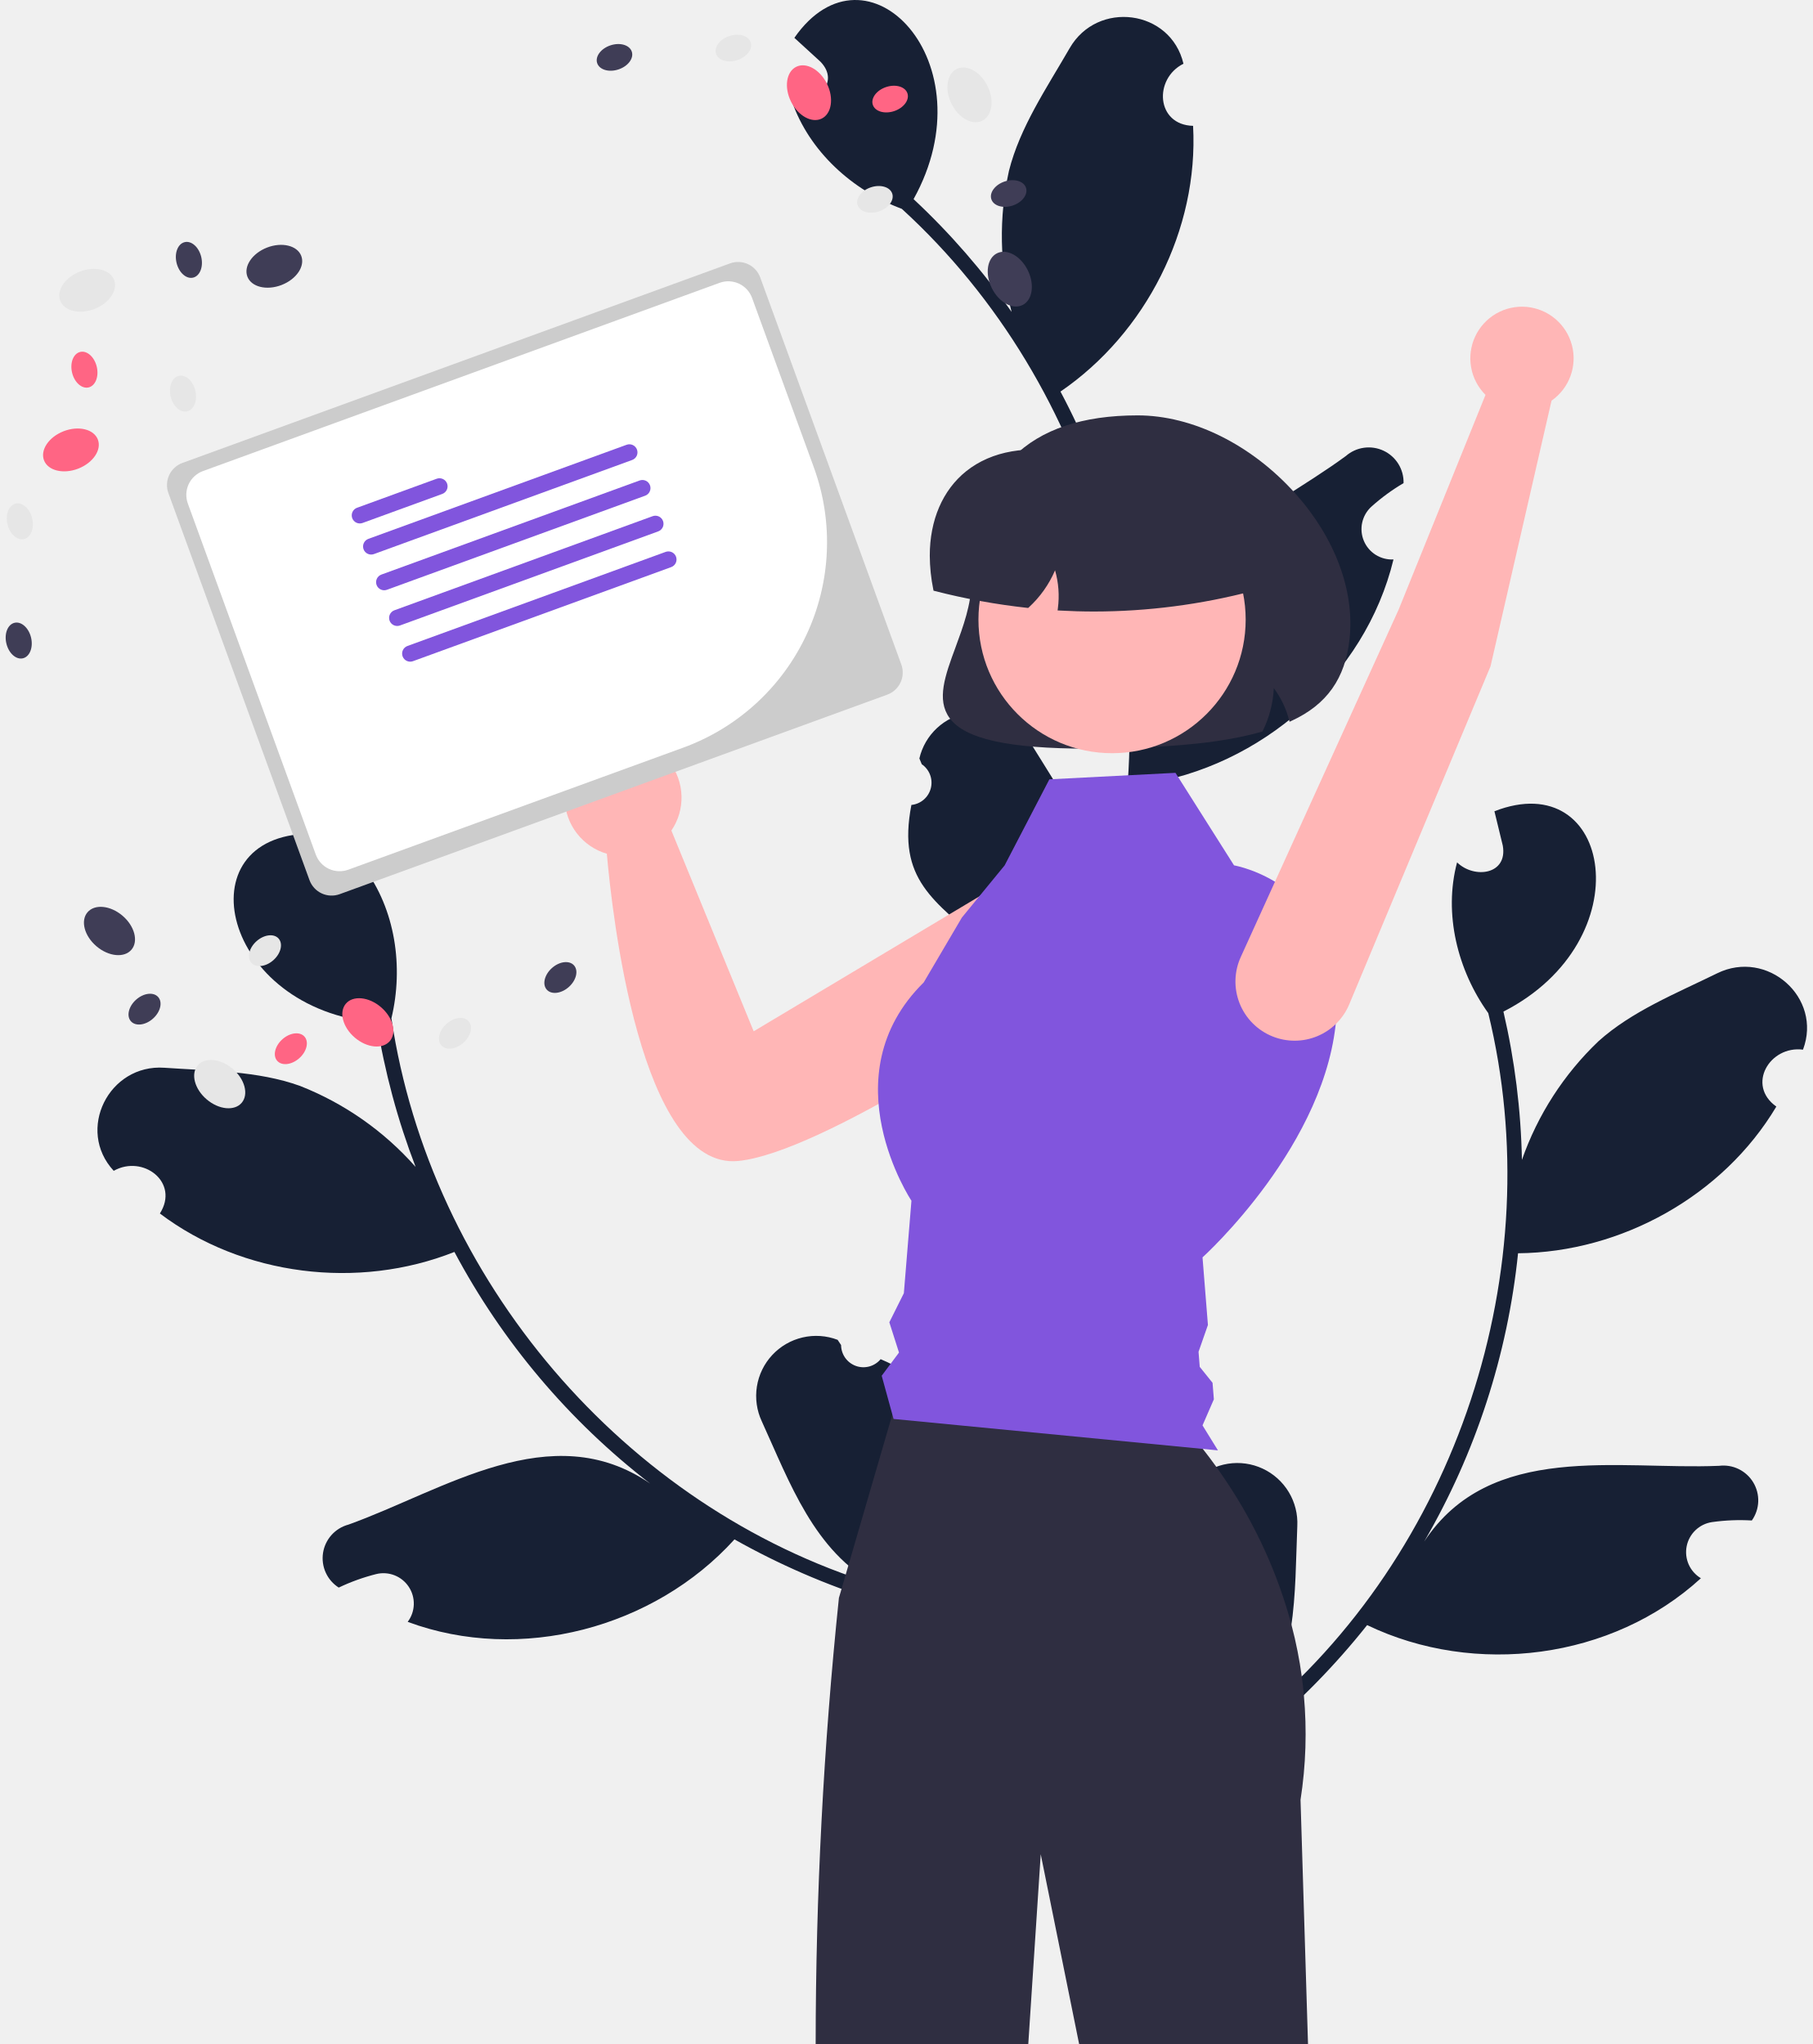
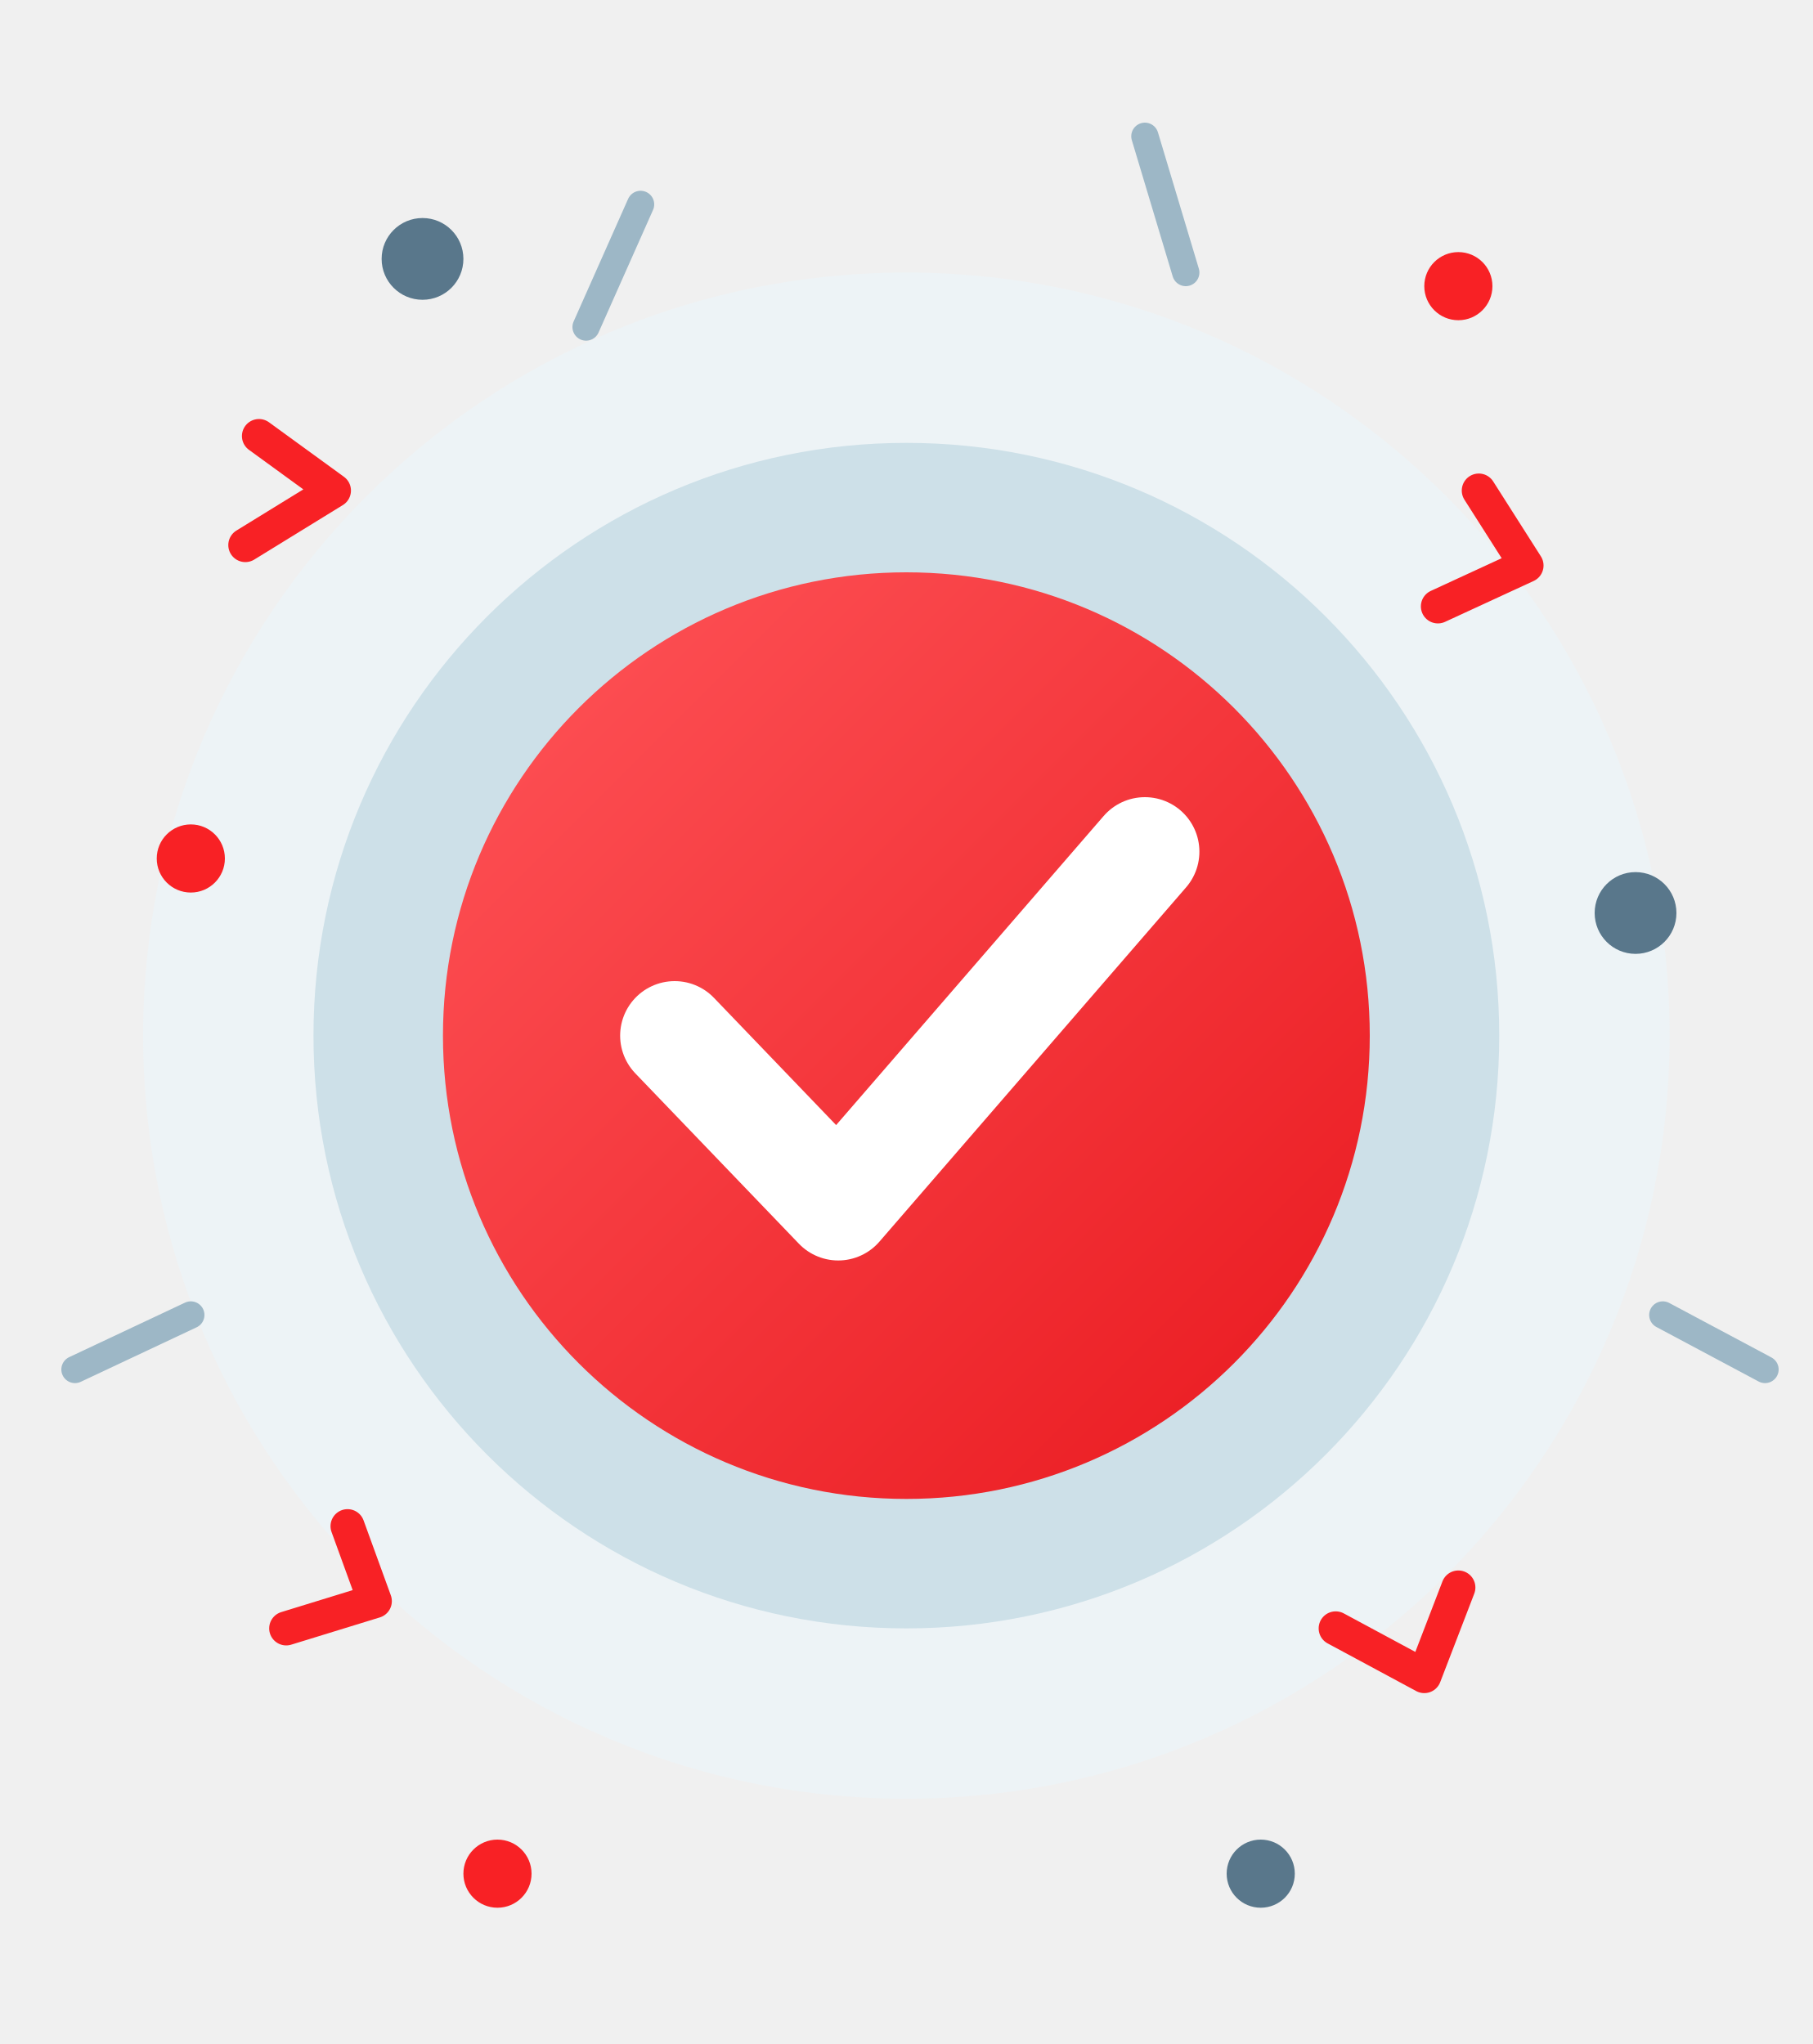
- <svg xmlns="http://www.w3.org/2000/svg" width="266" height="300" viewBox="0 0 266 300" fill="none">
-   <g clip-path="url(#clip0_848_5808)">
-     <path d="M170.775 222.111C171.368 222.428 172.045 222.555 172.713 222.474C173.38 222.394 174.008 222.111 174.509 221.662C175.01 221.214 175.361 220.622 175.515 219.967C175.669 219.312 175.617 218.626 175.368 218.001C175.435 217.669 175.483 217.43 175.55 217.098C176.833 215.9 178.445 215.112 180.179 214.837C181.912 214.561 183.689 214.809 185.281 215.549C186.873 216.29 188.207 217.489 189.113 218.992C190.019 220.496 190.455 222.236 190.366 223.989C189.959 233.877 190.448 244.547 183.876 252.518C213.871 228.007 227.548 186.252 218.388 148.696C213.893 142.433 211.796 134.113 213.812 126.573C216.341 129.033 221.272 128.372 220.519 124.114C220.114 122.43 219.696 120.752 219.292 119.069C236.568 112.328 241.079 138.016 220.614 148.475C222.274 155.615 223.183 162.909 223.327 170.238C225.637 163.629 229.483 157.664 234.549 152.832C239.453 148.416 245.939 145.819 251.972 142.856C259.313 139.242 267.461 146.408 264.571 154.058C259.683 153.433 256.225 159.274 260.66 162.413C252.871 175.495 237.935 183.81 222.76 183.942C221.226 198.868 216.527 213.297 208.978 226.265C218.672 211.524 237.432 215.768 252.258 215.14C253.242 215.016 254.241 215.181 255.132 215.615C256.024 216.049 256.77 216.733 257.279 217.583C257.789 218.434 258.04 219.414 258.002 220.405C257.963 221.396 257.638 222.354 257.064 223.163C255.114 223.048 253.157 223.128 251.222 223.4C250.312 223.535 249.466 223.948 248.8 224.583C248.134 225.217 247.681 226.042 247.502 226.944C247.323 227.847 247.428 228.782 247.801 229.623C248.175 230.463 248.8 231.168 249.59 231.639C236.584 243.562 216.431 246.125 200.614 238.517C195.938 244.408 190.662 249.796 184.871 254.596L161.356 243.387C161.397 243.085 161.449 242.779 161.498 242.482C163.609 243.656 165.857 244.568 168.19 245.196C165.681 235.633 162.886 230.031 170.774 222.111H170.775Z" fill="#172034" />
-     <path d="M129.224 199.488C128.794 200.006 128.215 200.379 127.567 200.556C126.918 200.734 126.23 200.708 125.597 200.481C124.963 200.255 124.415 199.839 124.025 199.291C123.636 198.742 123.425 198.087 123.42 197.415C123.233 197.132 123.098 196.929 122.911 196.647C121.271 196.021 119.481 195.9 117.771 196.299C116.061 196.697 114.51 197.597 113.315 198.883C112.12 200.169 111.336 201.783 111.064 203.517C110.793 205.252 111.045 207.028 111.789 208.618C115.895 217.622 119.467 227.688 128.561 232.591C91.535 221.205 63.119 187.693 57.436 149.457C59.236 141.961 58.04 133.464 53.329 127.242C51.914 130.474 47.099 131.722 46.19 127.494C45.93 125.782 45.684 124.071 45.423 122.359C26.881 122.633 32.393 148.125 55.291 150.092C56.447 157.33 58.356 164.428 60.987 171.27C56.355 166.021 50.543 161.947 44.029 159.383C37.821 157.143 30.835 157.184 24.13 156.716C15.967 156.138 11.125 165.848 16.687 171.842C20.977 169.42 26.384 173.526 23.46 178.106C35.609 187.283 52.577 189.35 66.681 183.748C73.733 196.993 83.527 208.583 95.41 217.746C80.872 207.751 65.098 218.758 51.13 223.769C50.172 224.025 49.31 224.554 48.648 225.292C47.986 226.03 47.553 226.945 47.402 227.925C47.251 228.905 47.388 229.908 47.797 230.811C48.206 231.714 48.869 232.478 49.706 233.011C51.469 232.17 53.311 231.505 55.206 231.028C56.099 230.809 57.038 230.873 57.895 231.209C58.751 231.545 59.482 232.138 59.988 232.907C60.494 233.675 60.75 234.581 60.721 235.5C60.692 236.42 60.379 237.308 59.825 238.042C76.368 244.179 95.999 238.951 107.778 225.938C114.33 229.63 121.249 232.63 128.422 234.891L145.972 215.64C145.821 215.376 145.657 215.113 145.5 214.856C143.987 216.74 142.25 218.431 140.326 219.893C139.042 210.09 139.518 203.848 129.224 199.488L129.224 199.488Z" fill="#172034" />
-     <path d="M133.74 118.143C134.409 118.075 135.042 117.803 135.551 117.364C136.061 116.925 136.423 116.34 136.589 115.688C136.755 115.037 136.717 114.35 136.48 113.72C136.242 113.091 135.817 112.55 135.262 112.17C135.132 111.857 135.038 111.632 134.909 111.319C135.306 109.609 136.205 108.057 137.491 106.861C138.776 105.665 140.389 104.881 142.124 104.608C143.858 104.335 145.634 104.586 147.224 105.33C148.815 106.073 150.147 107.274 151.051 108.779C156.226 117.214 162.581 125.799 161.569 136.081C172.804 99.009 160.876 56.721 132.333 30.652C125.11 27.959 118.73 22.221 116.2 14.838C119.671 15.47 123.396 12.172 120.396 9.057C119.122 7.885 117.839 6.725 116.565 5.553C127.148 -9.676 145.215 9.134 134.058 29.227C139.417 34.228 144.239 39.776 148.444 45.781C146.677 39.006 146.544 31.91 148.055 25.074C149.664 18.674 153.6 12.902 156.957 7.079C161.036 -0.015 171.795 1.391 173.661 9.353C169.255 11.559 169.641 18.336 175.073 18.47C175.901 33.672 168.138 48.902 155.614 57.472C162.663 70.719 166.807 85.317 167.77 100.291C167.599 82.649 185.539 75.713 197.497 66.925C198.244 66.274 199.165 65.854 200.147 65.717C201.129 65.58 202.129 65.732 203.027 66.154C203.924 66.576 204.679 67.25 205.2 68.093C205.72 68.937 205.984 69.914 205.959 70.905C204.276 71.898 202.696 73.055 201.242 74.36C200.561 74.979 200.089 75.793 199.89 76.692C199.691 77.59 199.775 78.527 200.129 79.376C200.484 80.225 201.092 80.943 201.871 81.433C202.65 81.922 203.562 82.159 204.48 82.11C200.331 99.259 185.03 112.623 167.658 115.126C167.06 122.623 165.685 130.038 163.554 137.251L137.784 141.056C137.649 140.784 137.522 140.5 137.397 140.226C139.804 140.024 142.178 139.528 144.465 138.748C137.051 132.208 131.607 129.117 133.739 118.143L133.74 118.143Z" fill="#172034" />
-     <path d="M159.659 109.879C147.927 109.879 141.563 108.446 139.341 105.385C137.38 102.685 138.695 99.123 140.217 94.997C141.311 92.032 142.551 88.672 142.551 85.346C142.551 69.168 150.754 60.966 166.931 60.966C174.98 60.966 183.622 65.242 190.049 72.403C195.891 78.914 198.802 86.707 198.034 93.782C197.405 99.585 194.704 103.402 189.534 105.793L189.232 105.933L189.146 105.611C188.699 103.945 187.944 102.379 186.918 100.992C186.819 103.169 186.27 105.301 185.307 107.255L185.252 107.366L185.133 107.4C179.282 109.067 172.338 109.518 166.941 109.725C164.315 109.827 161.888 109.879 159.659 109.879Z" fill="#2F2E41" />
-     <path d="M162.857 132.419C162.407 131.097 161.649 129.902 160.644 128.932C159.64 127.962 158.419 127.245 157.083 126.842C155.746 126.438 154.332 126.359 152.959 126.611C151.586 126.863 150.292 127.439 149.186 128.291L110.595 151.364L98.519 121.899C99.54 120.402 100.06 118.621 100.005 116.811C99.95 115.001 99.323 113.254 98.215 111.822C97.106 110.39 95.572 109.346 93.833 108.839C92.094 108.332 90.24 108.39 88.535 109.002C86.831 109.615 85.365 110.752 84.346 112.249C83.328 113.747 82.81 115.529 82.867 117.339C82.923 119.149 83.552 120.895 84.662 122.326C85.773 123.757 87.308 124.799 89.047 125.304C89.791 133.801 93.928 171.777 108.317 170.397C120.412 169.237 150.45 149.232 159.779 142.296C161.272 141.188 162.374 139.634 162.927 137.859C163.48 136.084 163.456 134.179 162.857 132.419Z" fill="#FFB6B6" />
-     <path d="M191.938 300H158.35L152.718 272.151L150.89 300H119.69C119.702 278.13 120.841 256.275 123.103 234.522L123.49 233.205L124.101 231.098L124.487 229.775L130.944 207.603L131.454 205.844H170.333C172.57 207.945 174.634 210.224 176.503 212.659C177.137 213.466 177.798 214.34 178.476 215.282C178.947 215.948 179.434 216.649 179.922 217.383C184.254 223.833 187.492 230.953 189.506 238.456V238.462C189.848 239.745 190.15 241.059 190.414 242.402V242.408C190.649 243.601 190.857 244.812 191.019 246.051C191.142 246.953 191.249 247.866 191.327 248.791C191.795 253.914 191.631 259.076 190.84 264.159L191.938 300Z" fill="#2F2E41" />
-     <path d="M13.854 45.352C16.035 44.508 17.328 42.593 16.74 41.076C16.153 39.559 13.908 39.013 11.727 39.857C9.546 40.702 8.254 42.616 8.841 44.134C9.428 45.651 11.673 46.197 13.854 45.352Z" fill="#E6E6E6" />
-     <path d="M41.318 41.829C43.5 40.985 44.792 39.07 44.204 37.553C43.617 36.035 41.373 35.49 39.191 36.334C37.01 37.179 35.718 39.093 36.305 40.611C36.893 42.128 39.137 42.674 41.318 41.829Z" fill="#3F3D56" />
-     <path d="M11.472 68.784C13.653 67.94 14.946 66.025 14.358 64.508C13.771 62.99 11.526 62.445 9.345 63.289C7.164 64.133 5.872 66.048 6.459 67.565C7.046 69.083 9.291 69.628 11.472 68.784Z" fill="#FF6584" />
-     <path d="M3.527 79.12C4.528 78.883 5.063 77.525 4.722 76.086C4.382 74.648 3.295 73.674 2.294 73.91C1.293 74.147 0.758 75.505 1.098 76.944C1.439 78.382 2.526 79.357 3.527 79.12Z" fill="#E6E6E6" />
-     <path d="M3.363 96.619C4.364 96.382 4.899 95.024 4.559 93.585C4.218 92.147 3.131 91.172 2.13 91.409C1.13 91.646 0.594 93.004 0.935 94.443C1.275 95.881 2.363 96.856 3.363 96.619Z" fill="#3F3D56" />
-     <path d="M27.468 60.374C28.469 60.138 29.004 58.779 28.664 57.341C28.323 55.902 27.236 54.928 26.235 55.165C25.235 55.402 24.699 56.76 25.04 58.199C25.38 59.637 26.468 60.611 27.468 60.374Z" fill="#E6E6E6" />
-     <path d="M13.003 56.862C14.004 56.625 14.539 55.267 14.199 53.828C13.858 52.39 12.771 51.416 11.77 51.653C10.77 51.889 10.235 53.248 10.575 54.686C10.915 56.125 12.003 57.099 13.003 56.862Z" fill="#FF6584" />
-     <path d="M28.335 40.748C29.336 40.511 29.871 39.153 29.53 37.715C29.19 36.276 28.103 35.302 27.102 35.539C26.101 35.776 25.566 37.134 25.907 38.573C26.247 40.011 27.334 40.985 28.335 40.748Z" fill="#3F3D56" />
-     <path d="M35.465 161.861C36.52 160.622 35.931 158.389 34.15 156.873C32.369 155.357 30.07 155.132 29.015 156.371C27.96 157.61 28.549 159.844 30.331 161.36C32.112 162.876 34.41 163.1 35.465 161.861Z" fill="#E6E6E6" />
-     <path d="M19.29 139.388C20.345 138.149 19.756 135.915 17.975 134.399C16.194 132.883 13.895 132.658 12.84 133.897C11.786 135.136 12.375 137.37 14.156 138.886C15.937 140.402 18.236 140.627 19.29 139.388Z" fill="#3F3D56" />
-     <path d="M57.205 152.799C58.259 151.56 57.67 149.327 55.889 147.81C54.108 146.294 51.809 146.07 50.754 147.309C49.7 148.548 50.289 150.781 52.07 152.297C53.851 153.814 56.15 154.038 57.205 152.799Z" fill="#FF6584" />
-     <path d="M68.004 153.047C69.107 152.063 69.446 150.643 68.761 149.876C68.076 149.109 66.627 149.285 65.524 150.269C64.421 151.253 64.082 152.673 64.767 153.44C65.452 154.208 66.901 154.032 68.004 153.047Z" fill="#E6E6E6" />
-     <path d="M83.47 144.859C84.573 143.874 84.912 142.454 84.227 141.687C83.542 140.92 82.093 141.096 80.99 142.08C79.887 143.065 79.548 144.485 80.233 145.252C80.918 146.019 82.367 145.843 83.47 144.859Z" fill="#3F3D56" />
-     <path d="M40.121 140.92C41.224 139.935 41.562 138.515 40.878 137.748C40.193 136.981 38.744 137.157 37.641 138.141C36.538 139.126 36.199 140.546 36.884 141.313C37.569 142.08 39.018 141.904 40.121 140.92Z" fill="#E6E6E6" />
-     <path d="M43.919 155.312C45.022 154.328 45.361 152.908 44.676 152.14C43.991 151.373 42.542 151.549 41.439 152.534C40.336 153.518 39.998 154.938 40.682 155.705C41.367 156.472 42.816 156.296 43.919 155.312Z" fill="#FF6584" />
-     <path d="M22.449 149.502C23.552 148.518 23.891 147.098 23.206 146.331C22.522 145.564 21.072 145.74 19.97 146.724C18.867 147.708 18.528 149.128 19.212 149.895C19.897 150.663 21.346 150.487 22.449 149.502Z" fill="#3F3D56" />
-     <path d="M144.13 17.723C145.59 17.005 145.937 14.722 144.905 12.623C143.872 10.524 141.852 9.404 140.392 10.122C138.932 10.841 138.585 13.124 139.617 15.223C140.649 17.322 142.67 18.441 144.13 17.723Z" fill="#E6E6E6" />
-     <path d="M150.046 44.773C151.506 44.055 151.853 41.772 150.821 39.672C149.788 37.574 147.768 36.454 146.308 37.172C144.848 37.89 144.501 40.174 145.533 42.273C146.565 44.372 148.586 45.491 150.046 44.773Z" fill="#3F3D56" />
-     <path d="M120.58 17.404C122.04 16.686 122.387 14.402 121.354 12.303C120.322 10.204 118.302 9.085 116.842 9.803C115.381 10.521 115.035 12.804 116.067 14.903C117.099 17.002 119.12 18.122 120.58 17.404Z" fill="#FF6584" />
-     <path d="M108.201 8.819C109.605 8.354 110.48 7.186 110.156 6.21C109.832 5.234 108.433 4.819 107.029 5.285C105.626 5.75 104.751 6.918 105.075 7.894C105.398 8.87 106.798 9.285 108.201 8.819Z" fill="#E6E6E6" />
-     <path d="M90.755 10.19C92.159 9.725 93.034 8.556 92.71 7.58C92.386 6.604 90.987 6.19 89.584 6.655C88.18 7.12 87.305 8.289 87.629 9.265C87.953 10.241 89.352 10.655 90.755 10.19Z" fill="#3F3D56" />
-     <path d="M128.972 31.026C130.376 30.561 131.251 29.392 130.927 28.416C130.603 27.44 129.204 27.026 127.8 27.491C126.397 27.956 125.522 29.125 125.846 30.101C126.169 31.077 127.569 31.491 128.972 31.026Z" fill="#E6E6E6" />
-     <path d="M131.204 16.309C132.607 15.844 133.482 14.675 133.158 13.699C132.835 12.723 131.435 12.309 130.032 12.774C128.629 13.24 127.754 14.408 128.077 15.384C128.401 16.36 129.801 16.774 131.204 16.309Z" fill="#FF6584" />
-     <path d="M148.599 30.17C150.002 29.705 150.877 28.536 150.553 27.56C150.23 26.584 148.83 26.17 147.427 26.635C146.024 27.1 145.149 28.269 145.472 29.245C145.796 30.221 147.196 30.635 148.599 30.17Z" fill="#3F3D56" />
-     <path d="M153.985 114.383L172.489 113.43L181.083 127.01C181.083 127.01 197.254 129.714 196.133 148.769C195.012 167.825 176.458 184.546 176.458 184.546L177.251 194.469L175.874 198.405L176.05 200.615L177.93 202.956L178.123 205.377L176.458 209.206L178.722 212.873L131.121 208.261L129.38 201.92L131.919 198.515L130.501 194.074L132.633 189.802L133.745 176.233C133.745 176.233 121.581 157.958 135.545 144.193L141.149 134.666L147.42 127.015L153.985 114.383Z" fill="#8155DD" />
-     <path d="M163.184 110.548C174.012 110.548 182.791 101.77 182.791 90.941C182.791 80.113 174.012 71.334 163.184 71.334C152.355 71.334 143.577 80.113 143.577 90.941C143.577 101.77 152.355 110.548 163.184 110.548Z" fill="#FFB6B6" />
-     <path d="M160.559 89.753C158.869 89.753 157.18 89.705 155.493 89.61L155.191 89.593L155.231 89.294C155.479 87.422 155.339 85.52 154.82 83.705C153.937 85.771 152.624 87.626 150.968 89.145L150.874 89.231L150.748 89.217C146.164 88.716 141.622 87.887 137.157 86.738L136.986 86.694L136.952 86.521C136.618 84.884 136.445 83.217 136.436 81.546C136.436 76.325 138.329 71.93 141.766 69.172C145.508 66.17 150.871 65.246 156.873 66.57H176.066C178.176 66.573 180.199 67.412 181.691 68.904C183.183 70.396 184.022 72.419 184.024 74.529V86.683L183.815 86.738C176.224 88.733 168.408 89.746 160.559 89.753Z" fill="#2F2E41" />
-     <path d="M26.771 67.944C25.912 68.258 25.212 68.9 24.826 69.729C24.44 70.558 24.398 71.507 24.71 72.367L45.416 129.18C45.73 130.039 46.372 130.738 47.201 131.125C48.031 131.511 48.979 131.553 49.839 131.24L130.199 101.954C131.058 101.639 131.757 100.997 132.144 100.168C132.53 99.339 132.572 98.39 132.259 97.53L111.554 40.717C111.24 39.858 110.598 39.159 109.768 38.772C108.939 38.386 107.991 38.344 107.131 38.657L26.771 67.944Z" fill="#CCCCCC" />
-     <path d="M100.29 109.721L51.102 127.648C50.176 127.984 49.156 127.939 48.263 127.523C47.37 127.108 46.679 126.355 46.341 125.43L27.562 73.901C27.226 72.976 27.27 71.955 27.686 71.062C28.102 70.17 28.855 69.479 29.779 69.14L105.598 41.509C106.524 41.173 107.545 41.217 108.437 41.633C109.33 42.049 110.021 42.802 110.359 43.727L119.433 68.625C122.334 76.613 121.948 85.427 118.36 93.131C114.771 100.836 108.273 106.802 100.29 109.721Z" fill="white" />
-     <path d="M64.897 72.496L53.208 76.756C53.061 76.809 52.905 76.834 52.749 76.827C52.594 76.82 52.441 76.783 52.299 76.717C52.158 76.651 52.031 76.558 51.925 76.443C51.82 76.328 51.738 76.193 51.685 76.047C51.631 75.9 51.607 75.744 51.614 75.589C51.621 75.433 51.658 75.28 51.724 75.138C51.79 74.997 51.883 74.87 51.998 74.764C52.113 74.659 52.248 74.577 52.394 74.524L64.083 70.264C64.379 70.156 64.706 70.17 64.991 70.303C65.277 70.436 65.498 70.677 65.606 70.973C65.714 71.269 65.7 71.596 65.567 71.882C65.434 72.167 65.192 72.388 64.897 72.496Z" fill="#8155DD" />
-     <path d="M92.763 67.512L54.872 81.322C54.725 81.375 54.569 81.4 54.413 81.393C54.257 81.386 54.104 81.349 53.962 81.283C53.821 81.217 53.694 81.124 53.588 81.009C53.483 80.894 53.401 80.759 53.347 80.613C53.294 80.466 53.27 80.31 53.276 80.154C53.283 79.998 53.321 79.845 53.387 79.704C53.453 79.562 53.546 79.435 53.661 79.329C53.776 79.224 53.911 79.142 54.058 79.089L91.949 65.28C92.096 65.226 92.252 65.202 92.407 65.209C92.563 65.216 92.716 65.253 92.858 65.319C92.999 65.385 93.126 65.478 93.232 65.593C93.337 65.708 93.419 65.843 93.472 65.989C93.526 66.136 93.55 66.291 93.543 66.447C93.536 66.603 93.499 66.756 93.433 66.898C93.367 67.039 93.274 67.166 93.159 67.272C93.044 67.377 92.91 67.459 92.763 67.512Z" fill="#8155DD" />
-     <path d="M94.673 72.753L56.781 86.562C56.635 86.615 56.479 86.639 56.323 86.633C56.167 86.626 56.014 86.589 55.873 86.523C55.731 86.457 55.604 86.364 55.499 86.249C55.394 86.134 55.312 85.999 55.258 85.853C55.205 85.706 55.181 85.55 55.188 85.394C55.194 85.239 55.232 85.086 55.298 84.944C55.364 84.803 55.457 84.676 55.572 84.57C55.687 84.465 55.821 84.383 55.968 84.33L93.859 70.52C94.155 70.413 94.482 70.427 94.767 70.56C95.052 70.694 95.273 70.934 95.381 71.23C95.489 71.526 95.475 71.853 95.342 72.138C95.209 72.424 94.969 72.645 94.673 72.753Z" fill="#8155DD" />
-     <path d="M96.583 77.993L58.691 91.803C58.545 91.856 58.389 91.881 58.233 91.874C58.077 91.868 57.924 91.83 57.782 91.764C57.641 91.698 57.514 91.605 57.408 91.49C57.302 91.375 57.221 91.241 57.167 91.094C57.114 90.947 57.09 90.791 57.096 90.635C57.103 90.479 57.141 90.326 57.207 90.185C57.273 90.043 57.366 89.916 57.481 89.811C57.596 89.705 57.731 89.624 57.878 89.57L95.769 75.761C95.916 75.708 96.072 75.684 96.227 75.69C96.383 75.697 96.536 75.734 96.678 75.8C96.819 75.866 96.946 75.959 97.052 76.074C97.157 76.189 97.239 76.324 97.292 76.471C97.346 76.617 97.37 76.773 97.363 76.929C97.356 77.085 97.319 77.237 97.253 77.379C97.187 77.52 97.094 77.647 96.979 77.753C96.864 77.858 96.729 77.94 96.583 77.993Z" fill="#8155DD" />
-     <path d="M98.493 83.234L60.601 97.043C60.305 97.151 59.978 97.137 59.693 97.004C59.407 96.871 59.186 96.63 59.078 96.334C58.97 96.038 58.984 95.711 59.117 95.425C59.251 95.14 59.492 94.919 59.788 94.811L97.679 81.001C97.826 80.948 97.981 80.924 98.137 80.931C98.293 80.938 98.446 80.975 98.588 81.041C98.729 81.107 98.856 81.2 98.961 81.315C99.067 81.43 99.149 81.564 99.202 81.711C99.255 81.858 99.279 82.013 99.273 82.169C99.266 82.325 99.229 82.478 99.163 82.619C99.097 82.761 99.004 82.888 98.889 82.993C98.774 83.099 98.639 83.181 98.493 83.234Z" fill="#8155DD" />
-     <path d="M218.722 97.788L197.976 147.433C197.091 149.534 195.415 151.202 193.311 152.078C191.206 152.955 188.842 152.968 186.727 152.116C185.634 151.676 184.641 151.017 183.81 150.18C182.979 149.343 182.327 148.346 181.894 147.249C181.462 146.152 181.257 144.978 181.292 143.8C181.327 142.621 181.603 141.462 182.101 140.393L205.232 89.484L217.983 57.958C216.881 56.859 216.144 55.447 215.872 53.915C215.601 52.383 215.807 50.804 216.464 49.393C217.121 47.982 218.196 46.808 219.544 46.029C220.891 45.251 222.446 44.906 223.996 45.042C225.546 45.178 227.017 45.788 228.209 46.788C229.4 47.789 230.255 49.133 230.657 50.636C231.058 52.14 230.987 53.73 230.453 55.192C229.919 56.654 228.948 57.916 227.672 58.806L218.722 97.788Z" fill="#FFB6B6" />
-   </g>
+ <svg xmlns="http://www.w3.org/2000/svg" width="266" height="300" viewBox="0 0 266 300" fill="none" role="img" aria-label="Sucesso — SanPost">
  <defs>
-     <clipPath id="clip0_848_5808">
-       <rect width="264.335" height="300" fill="white" transform="translate(0.83252)" />
-     </clipPath>
+     <linearGradient id="s" x1="0" y1="0" x2="1" y2="1">
+       <stop stop-color="#FF5559" />
+       <stop offset="1" stop-color="#E9181E" />
+     </linearGradient>
  </defs>
+   <circle cx="133" cy="152" r="112" fill="#EDF3F6" />
+   <circle cx="133" cy="152" r="87" fill="#CDE0E8" />
+   <circle cx="133" cy="152" r="68" fill="url(#s)" />
+   <path d="M99 152l24 25 45-52" fill="none" stroke="#FFFFFF" stroke-width="16" stroke-linecap="round" stroke-linejoin="round" />
+   <path d="M38 64l11 8-13 8M217 72l7 11-13 6M42 239l13-4-4-11M214 233l-5 13-13-7" fill="none" stroke="#F82125" stroke-width="5" stroke-linecap="round" stroke-linejoin="round" />
+   <circle cx="28" cy="126" r="5" fill="#F82125" />
+   <circle cx="240" cy="134" r="6" fill="#59778B" />
+   <circle cx="62" cy="38" r="6" fill="#59778B" />
+   <circle cx="214" cy="42" r="5" fill="#F82125" />
+   <circle cx="185" cy="275" r="5" fill="#59778B" />
+   <circle cx="73" cy="275" r="5" fill="#F82125" />
+   <path d="M86 48L94 30M174 40l-6-20M28 193l-17 8M244 193l15 8" fill="none" stroke="#9DB7C6" stroke-width="4" stroke-linecap="round" stroke-linejoin="round" />
</svg>
